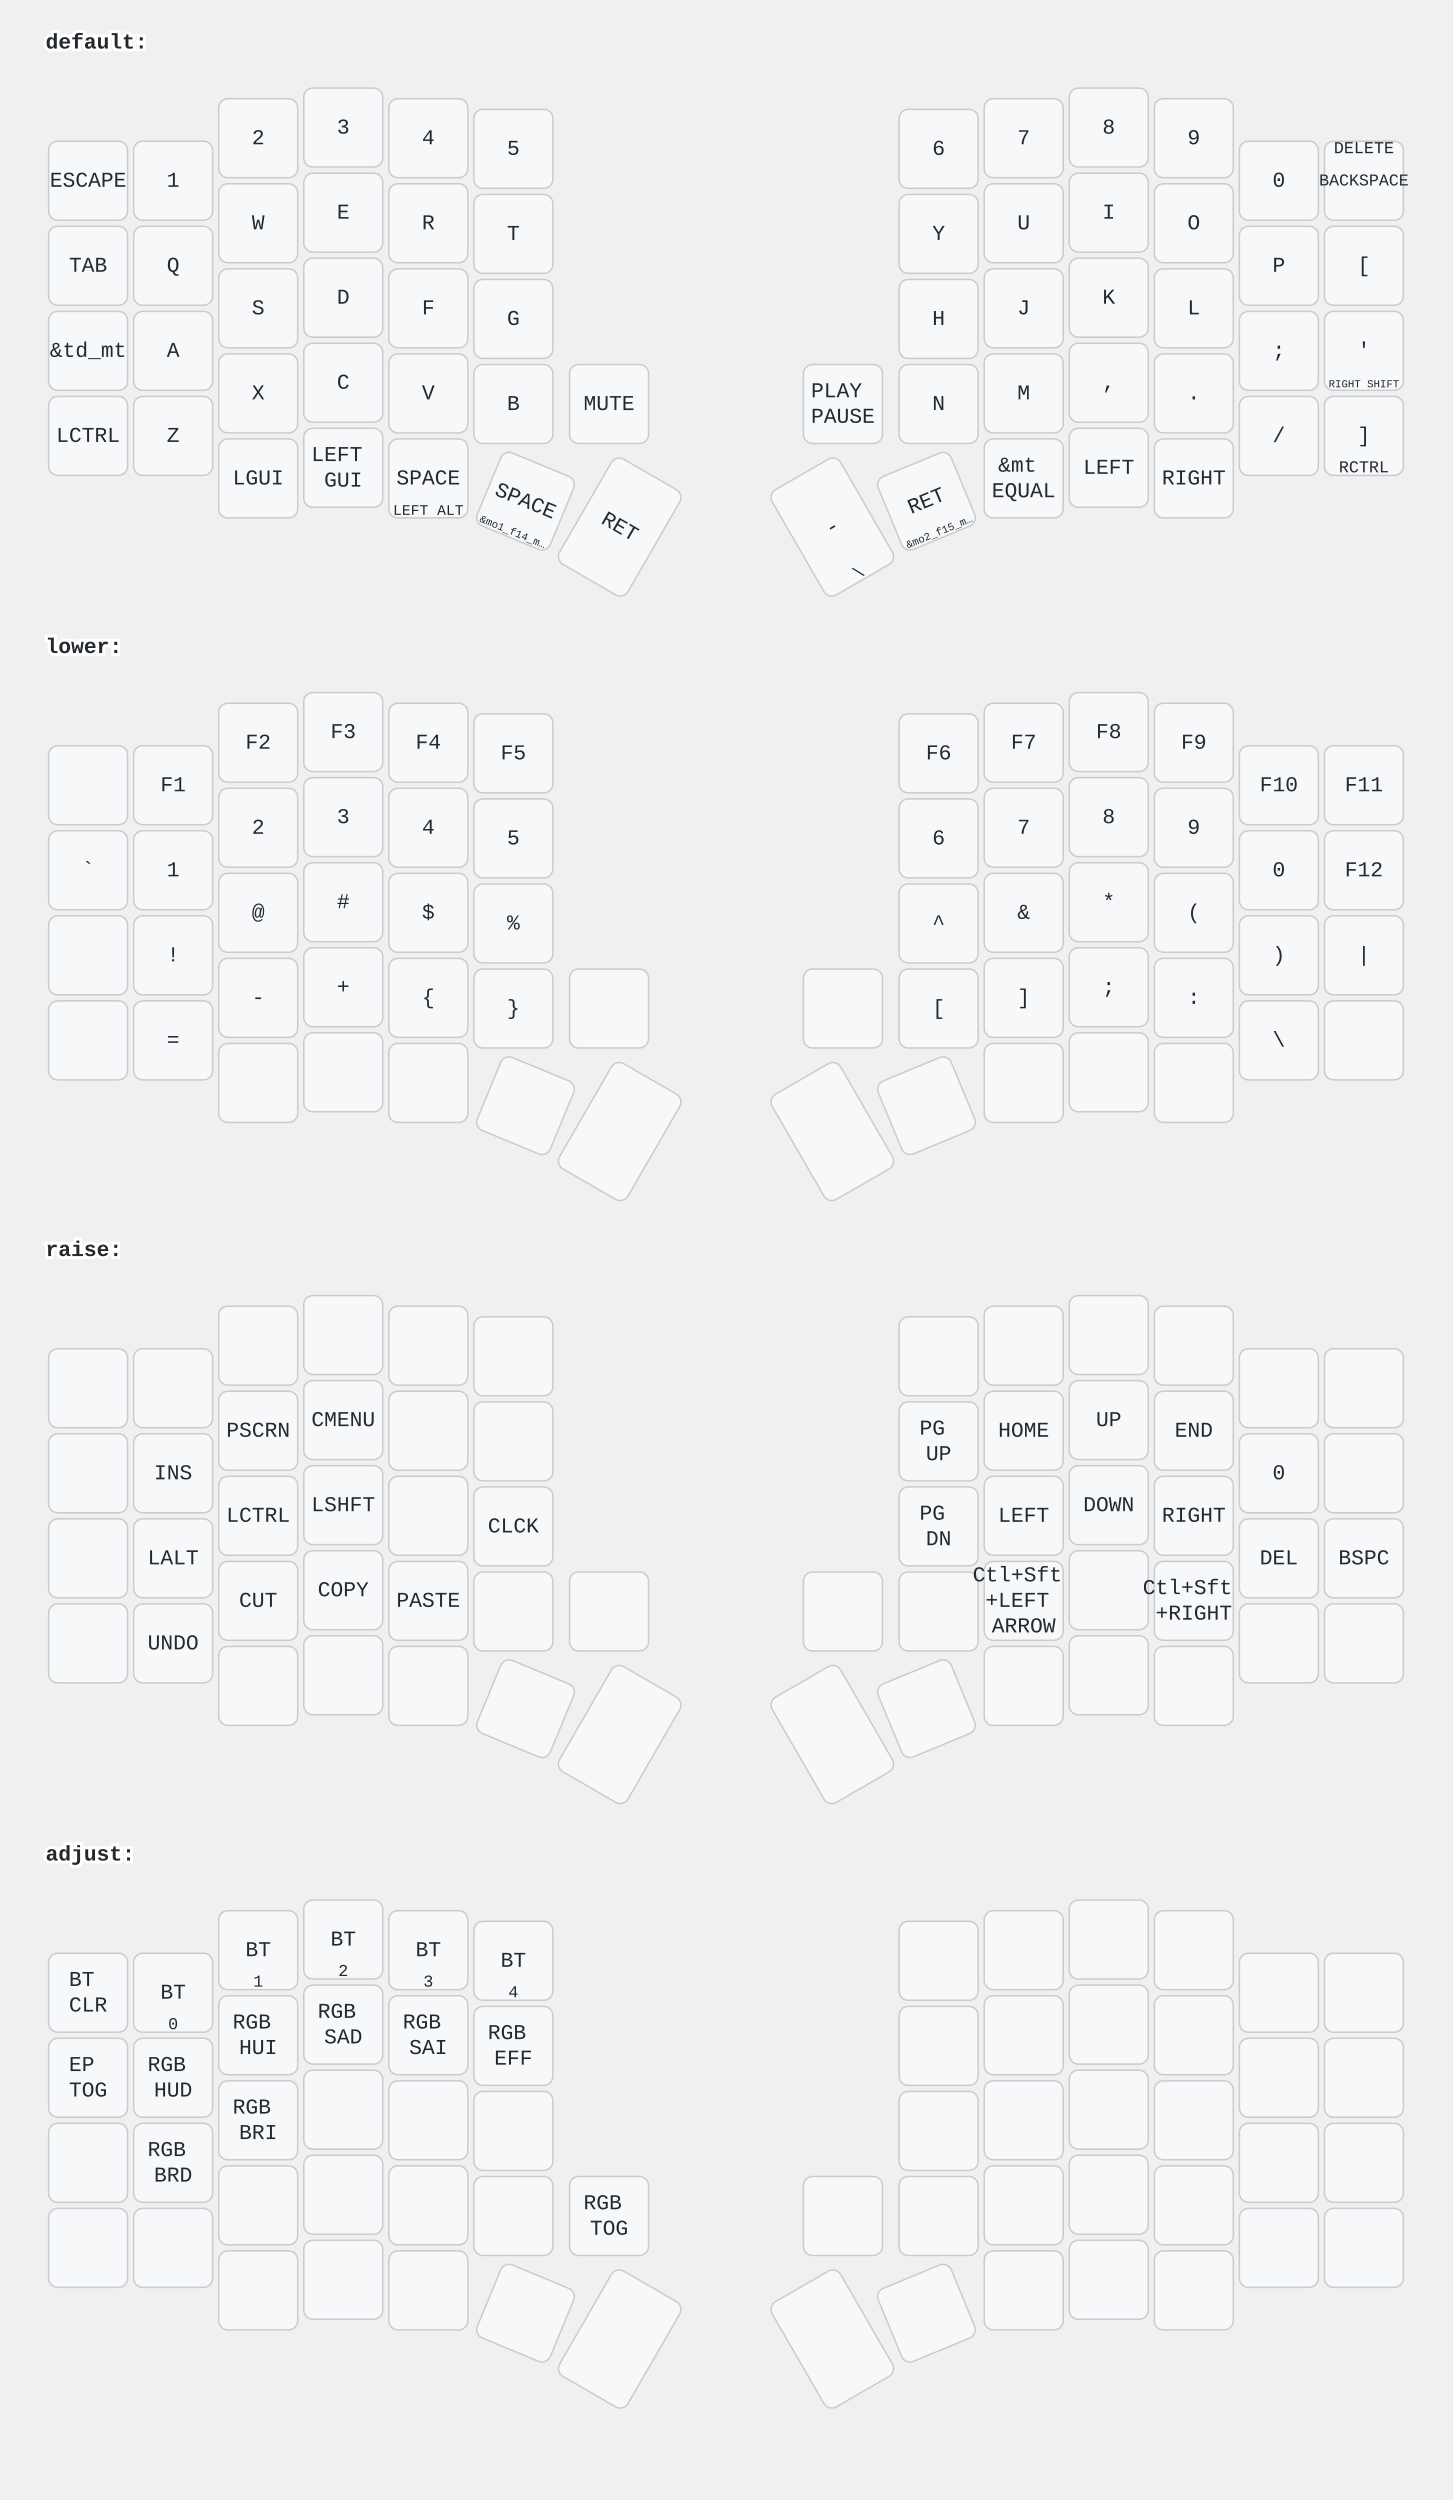
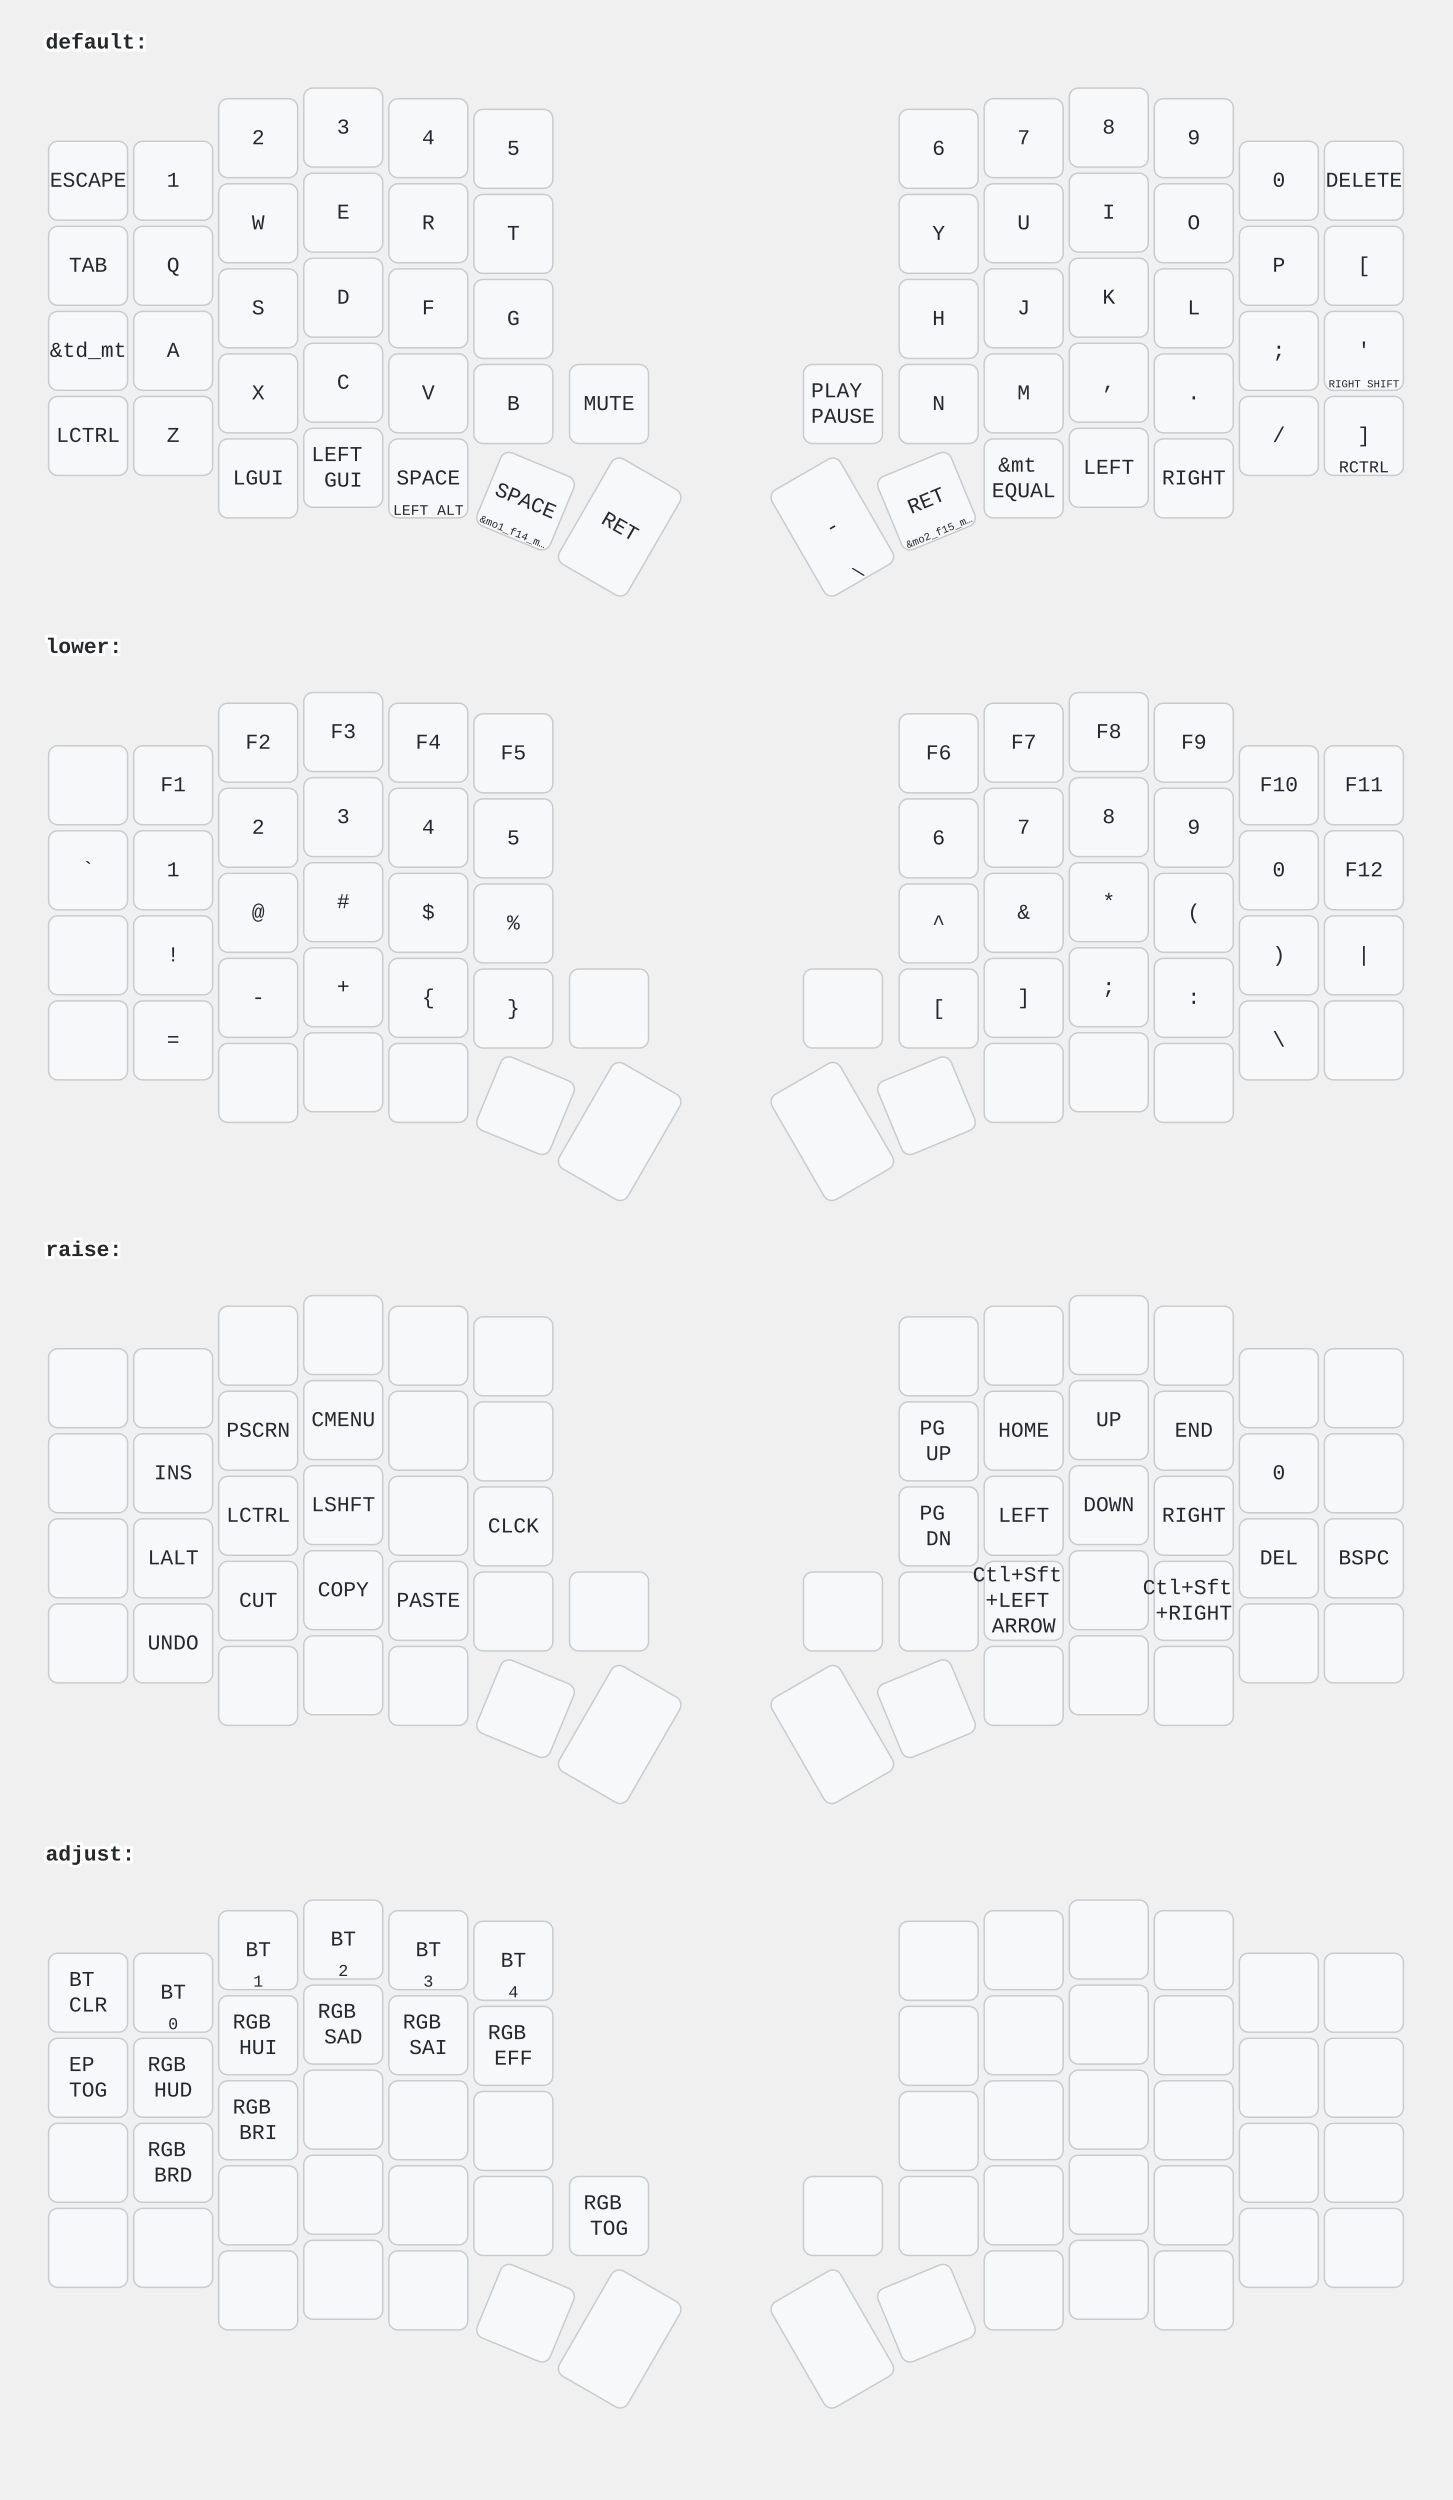
<svg xmlns="http://www.w3.org/2000/svg" width="956" height="1646" viewBox="0 0 956 1646" class="keymap">
  <style>/* inherit to force styles through use tags */
svg path {
    fill: inherit;
}

/* font and background color specifications */
svg.keymap {
    font-family: SFMono-Regular,Consolas,Liberation Mono,Menlo,monospace;
    font-size: 14px;
    font-kerning: normal;
    text-rendering: optimizeLegibility;
    fill: #24292e;
}

/* default key styling */
rect.key {
    fill: #f6f8fa;
}

rect.key, rect.combo {
    stroke: #c9cccf;
    stroke-width: 1;
}

/* default key side styling, only used is draw_key_sides is set */
rect.side {
    filter: brightness(90%);
}

/* color accent for combo boxes */
rect.combo, rect.combo-separate {
    fill: #cdf;
}

/* color accent for held keys */
rect.held, rect.combo.held {
    fill: #fdd;
}

/* color accent for ghost (optional) keys */
rect.ghost, rect.combo.ghost {
    stroke-dasharray: 4, 4;
    stroke-width: 2;
}

text {
    text-anchor: middle;
    dominant-baseline: middle;
}

/* styling for layer labels */
text.label {
    font-weight: bold;
    text-anchor: start;
    stroke: white;
    stroke-width: 4;
    paint-order: stroke;
}

/* styling for optional footer */
text.footer {
    text-anchor: end;
    dominant-baseline: auto;
    stroke: white;
    stroke-width: 4;
    paint-order: stroke;
}

/* styling for combo tap, and key non-tap label text */
text.combo, text.hold, text.shifted, text.left, text.right {
    font-size: 11px;
}

text.hold {
    text-anchor: middle;
    dominant-baseline: auto;
}

text.shifted {
    text-anchor: middle;
    dominant-baseline: hanging;
}

text.left {
    text-anchor: start;
}

text.right {
    text-anchor: end;
}

text.layer-activator {
    text-decoration: underline;
}

/* styling for hold/shifted label text in combo box */
text.combo.hold, text.combo.shifted, text.combo.left, text.combo.right {
    font-size: 8px;
}

/* lighter symbol for transparent keys */
text.trans {
    fill: #7b7e81;
}

/* styling for combo dendrons */
path.combo {
    stroke-width: 1;
    stroke: gray;
    fill: none;
}

/* Start Tabler Icons Cleanup */
/* cannot use height/width with glyphs */
.icon-tabler &gt; path {
    fill: inherit;
    stroke: inherit;
    stroke-width: 2;
}
/* hide tabler's default box */
.icon-tabler &gt; path[stroke="none"][fill="none"] {
    visibility: hidden;
}
/* End Tabler Icons Cleanup */
</style>
  <g transform="translate(30, 0)" class="layer-default">
    <text x="0" y="28" class="label" id="default">default:</text>
    <g transform="translate(0, 56)">
      <g transform="translate(28, 63)" class="key keypos-0">
        <rect rx="6" ry="6" x="-26" y="-26" width="52" height="52" class="key" />
        <text x="0" y="0" class="key tap">ESCAPE</text>
      </g>
      <g transform="translate(84, 63)" class="key keypos-1">
        <rect rx="6" ry="6" x="-26" y="-26" width="52" height="52" class="key" />
        <text x="0" y="0" class="key tap">1</text>
      </g>
      <g transform="translate(140, 35)" class="key keypos-2">
        <rect rx="6" ry="6" x="-26" y="-26" width="52" height="52" class="key" />
        <text x="0" y="0" class="key tap">2</text>
      </g>
      <g transform="translate(196, 28)" class="key keypos-3">
        <rect rx="6" ry="6" x="-26" y="-26" width="52" height="52" class="key" />
        <text x="0" y="0" class="key tap">3</text>
      </g>
      <g transform="translate(252, 35)" class="key keypos-4">
        <rect rx="6" ry="6" x="-26" y="-26" width="52" height="52" class="key" />
        <text x="0" y="0" class="key tap">4</text>
      </g>
      <g transform="translate(308, 42)" class="key keypos-5">
        <rect rx="6" ry="6" x="-26" y="-26" width="52" height="52" class="key" />
        <text x="0" y="0" class="key tap">5</text>
      </g>
      <g transform="translate(588, 42)" class="key keypos-6">
        <rect rx="6" ry="6" x="-26" y="-26" width="52" height="52" class="key" />
        <text x="0" y="0" class="key tap">6</text>
      </g>
      <g transform="translate(644, 35)" class="key keypos-7">
        <rect rx="6" ry="6" x="-26" y="-26" width="52" height="52" class="key" />
        <text x="0" y="0" class="key tap">7</text>
      </g>
      <g transform="translate(700, 28)" class="key keypos-8">
        <rect rx="6" ry="6" x="-26" y="-26" width="52" height="52" class="key" />
        <text x="0" y="0" class="key tap">8</text>
      </g>
      <g transform="translate(756, 35)" class="key keypos-9">
        <rect rx="6" ry="6" x="-26" y="-26" width="52" height="52" class="key" />
        <text x="0" y="0" class="key tap">9</text>
      </g>
      <g transform="translate(812, 63)" class="key keypos-10">
        <rect rx="6" ry="6" x="-26" y="-26" width="52" height="52" class="key" />
        <text x="0" y="0" class="key tap">0</text>
      </g>
      <g transform="translate(868, 63)" class="key keypos-11">
        <rect rx="6" ry="6" x="-26" y="-26" width="52" height="52" class="key" />
-         <text x="0" y="0" class="key tap">
-           <tspan style="font-size: 78%">BACKSPACE</tspan>
-         </text>
-         <text x="0" y="-24" class="key shifted">DELETE</text>
+         <text x="0" y="0" class="key tap">DELETE</text>
      </g>
      <g transform="translate(28, 119)" class="key keypos-12">
        <rect rx="6" ry="6" x="-26" y="-26" width="52" height="52" class="key" />
        <text x="0" y="0" class="key tap">TAB</text>
      </g>
      <g transform="translate(84, 119)" class="key keypos-13">
        <rect rx="6" ry="6" x="-26" y="-26" width="52" height="52" class="key" />
        <text x="0" y="0" class="key tap">Q</text>
      </g>
      <g transform="translate(140, 91)" class="key keypos-14">
        <rect rx="6" ry="6" x="-26" y="-26" width="52" height="52" class="key" />
        <text x="0" y="0" class="key tap">W</text>
      </g>
      <g transform="translate(196, 84)" class="key keypos-15">
        <rect rx="6" ry="6" x="-26" y="-26" width="52" height="52" class="key" />
        <text x="0" y="0" class="key tap">E</text>
      </g>
      <g transform="translate(252, 91)" class="key keypos-16">
        <rect rx="6" ry="6" x="-26" y="-26" width="52" height="52" class="key" />
        <text x="0" y="0" class="key tap">R</text>
      </g>
      <g transform="translate(308, 98)" class="key keypos-17">
        <rect rx="6" ry="6" x="-26" y="-26" width="52" height="52" class="key" />
        <text x="0" y="0" class="key tap">T</text>
      </g>
      <g transform="translate(588, 98)" class="key keypos-18">
        <rect rx="6" ry="6" x="-26" y="-26" width="52" height="52" class="key" />
        <text x="0" y="0" class="key tap">Y</text>
      </g>
      <g transform="translate(644, 91)" class="key keypos-19">
        <rect rx="6" ry="6" x="-26" y="-26" width="52" height="52" class="key" />
        <text x="0" y="0" class="key tap">U</text>
      </g>
      <g transform="translate(700, 84)" class="key keypos-20">
        <rect rx="6" ry="6" x="-26" y="-26" width="52" height="52" class="key" />
        <text x="0" y="0" class="key tap">I</text>
      </g>
      <g transform="translate(756, 91)" class="key keypos-21">
        <rect rx="6" ry="6" x="-26" y="-26" width="52" height="52" class="key" />
        <text x="0" y="0" class="key tap">O</text>
      </g>
      <g transform="translate(812, 119)" class="key keypos-22">
        <rect rx="6" ry="6" x="-26" y="-26" width="52" height="52" class="key" />
        <text x="0" y="0" class="key tap">P</text>
      </g>
      <g transform="translate(868, 119)" class="key keypos-23">
        <rect rx="6" ry="6" x="-26" y="-26" width="52" height="52" class="key" />
        <text x="0" y="0" class="key tap">[</text>
      </g>
      <g transform="translate(28, 175)" class="key keypos-24">
        <rect rx="6" ry="6" x="-26" y="-26" width="52" height="52" class="key" />
        <text x="0" y="0" class="key tap">&amp;td_mt</text>
      </g>
      <g transform="translate(84, 175)" class="key keypos-25">
        <rect rx="6" ry="6" x="-26" y="-26" width="52" height="52" class="key" />
        <text x="0" y="0" class="key tap">A</text>
      </g>
      <g transform="translate(140, 147)" class="key keypos-26">
        <rect rx="6" ry="6" x="-26" y="-26" width="52" height="52" class="key" />
        <text x="0" y="0" class="key tap">S</text>
      </g>
      <g transform="translate(196, 140)" class="key keypos-27">
        <rect rx="6" ry="6" x="-26" y="-26" width="52" height="52" class="key" />
        <text x="0" y="0" class="key tap">D</text>
      </g>
      <g transform="translate(252, 147)" class="key keypos-28">
        <rect rx="6" ry="6" x="-26" y="-26" width="52" height="52" class="key" />
        <text x="0" y="0" class="key tap">F</text>
      </g>
      <g transform="translate(308, 154)" class="key keypos-29">
        <rect rx="6" ry="6" x="-26" y="-26" width="52" height="52" class="key" />
        <text x="0" y="0" class="key tap">G</text>
      </g>
      <g transform="translate(588, 154)" class="key keypos-30">
        <rect rx="6" ry="6" x="-26" y="-26" width="52" height="52" class="key" />
        <text x="0" y="0" class="key tap">H</text>
      </g>
      <g transform="translate(644, 147)" class="key keypos-31">
        <rect rx="6" ry="6" x="-26" y="-26" width="52" height="52" class="key" />
        <text x="0" y="0" class="key tap">J</text>
      </g>
      <g transform="translate(700, 140)" class="key keypos-32">
        <rect rx="6" ry="6" x="-26" y="-26" width="52" height="52" class="key" />
        <text x="0" y="0" class="key tap">K</text>
      </g>
      <g transform="translate(756, 147)" class="key keypos-33">
        <rect rx="6" ry="6" x="-26" y="-26" width="52" height="52" class="key" />
        <text x="0" y="0" class="key tap">L</text>
      </g>
      <g transform="translate(812, 175)" class="key keypos-34">
        <rect rx="6" ry="6" x="-26" y="-26" width="52" height="52" class="key" />
        <text x="0" y="0" class="key tap">;</text>
      </g>
      <g transform="translate(868, 175)" class="key keypos-35">
        <rect rx="6" ry="6" x="-26" y="-26" width="52" height="52" class="key" />
        <text x="0" y="0" class="key tap">'</text>
        <text x="0" y="24" class="key hold">
          <tspan style="font-size: 64%">RIGHT SHIFT</tspan>
        </text>
      </g>
      <g transform="translate(28, 231)" class="key keypos-36">
        <rect rx="6" ry="6" x="-26" y="-26" width="52" height="52" class="key" />
        <text x="0" y="0" class="key tap">LCTRL</text>
      </g>
      <g transform="translate(84, 231)" class="key keypos-37">
        <rect rx="6" ry="6" x="-26" y="-26" width="52" height="52" class="key" />
        <text x="0" y="0" class="key tap">Z</text>
      </g>
      <g transform="translate(140, 203)" class="key keypos-38">
        <rect rx="6" ry="6" x="-26" y="-26" width="52" height="52" class="key" />
        <text x="0" y="0" class="key tap">X</text>
      </g>
      <g transform="translate(196, 196)" class="key keypos-39">
        <rect rx="6" ry="6" x="-26" y="-26" width="52" height="52" class="key" />
        <text x="0" y="0" class="key tap">C</text>
      </g>
      <g transform="translate(252, 203)" class="key keypos-40">
        <rect rx="6" ry="6" x="-26" y="-26" width="52" height="52" class="key" />
        <text x="0" y="0" class="key tap">V</text>
      </g>
      <g transform="translate(308, 210)" class="key keypos-41">
        <rect rx="6" ry="6" x="-26" y="-26" width="52" height="52" class="key" />
        <text x="0" y="0" class="key tap">B</text>
      </g>
      <g transform="translate(371, 210)" class="key keypos-42">
        <rect rx="6" ry="6" x="-26" y="-26" width="52" height="52" class="key" />
        <text x="0" y="0" class="key tap">MUTE</text>
      </g>
      <g transform="translate(525, 210)" class="key keypos-43">
        <rect rx="6" ry="6" x="-26" y="-26" width="52" height="52" class="key" />
        <text x="0" y="0" class="key tap">
          <tspan x="0" dy="-0.6em">PLAY</tspan>
          <tspan x="0" dy="1.2em">PAUSE</tspan>
        </text>
      </g>
      <g transform="translate(588, 210)" class="key keypos-44">
        <rect rx="6" ry="6" x="-26" y="-26" width="52" height="52" class="key" />
        <text x="0" y="0" class="key tap">N</text>
      </g>
      <g transform="translate(644, 203)" class="key keypos-45">
        <rect rx="6" ry="6" x="-26" y="-26" width="52" height="52" class="key" />
        <text x="0" y="0" class="key tap">M</text>
      </g>
      <g transform="translate(700, 196)" class="key keypos-46">
        <rect rx="6" ry="6" x="-26" y="-26" width="52" height="52" class="key" />
        <text x="0" y="0" class="key tap">,</text>
      </g>
      <g transform="translate(756, 203)" class="key keypos-47">
        <rect rx="6" ry="6" x="-26" y="-26" width="52" height="52" class="key" />
        <text x="0" y="0" class="key tap">.</text>
      </g>
      <g transform="translate(812, 231)" class="key keypos-48">
        <rect rx="6" ry="6" x="-26" y="-26" width="52" height="52" class="key" />
        <text x="0" y="0" class="key tap">/</text>
      </g>
      <g transform="translate(868, 231)" class="key keypos-49">
        <rect rx="6" ry="6" x="-26" y="-26" width="52" height="52" class="key" />
        <text x="0" y="0" class="key tap">]</text>
        <text x="0" y="24" class="key hold">RCTRL</text>
      </g>
      <g transform="translate(140, 259)" class="key keypos-50">
        <rect rx="6" ry="6" x="-26" y="-26" width="52" height="52" class="key" />
        <text x="0" y="0" class="key tap">LGUI</text>
      </g>
      <g transform="translate(196, 252)" class="key keypos-51">
        <rect rx="6" ry="6" x="-26" y="-26" width="52" height="52" class="key" />
        <text x="0" y="0" class="key tap">
          <tspan x="0" dy="-0.6em">LEFT</tspan>
          <tspan x="0" dy="1.2em">GUI</tspan>
        </text>
      </g>
      <g transform="translate(252, 259)" class="key keypos-52">
        <rect rx="6" ry="6" x="-26" y="-26" width="52" height="52" class="key" />
        <text x="0" y="0" class="key tap">SPACE</text>
        <text x="0" y="24" class="key hold">
          <tspan style="font-size: 88%">LEFT ALT</tspan>
        </text>
      </g>
      <g transform="translate(316, 274) rotate(22.5)" class="key keypos-53">
        <rect rx="6" ry="6" x="-26" y="-26" width="52" height="52" class="key" />
        <text x="0" y="0" class="key tap">SPACE</text>
        <text x="0" y="24" class="key hold">
          <tspan style="font-size: 64%">&amp;mo1_f14_m…</tspan>
        </text>
      </g>
      <g transform="translate(378, 291) rotate(30.0)" class="key keypos-54">
        <rect rx="6" ry="6" x="-26" y="-40" width="52" height="80" class="key" />
        <text x="0" y="0" class="key tap">RET</text>
      </g>
      <g transform="translate(518, 291) rotate(-30.0)" class="key keypos-55">
        <rect rx="6" ry="6" x="-26" y="-40" width="52" height="80" class="key" />
        <text x="0" y="0" class="key tap">-</text>
        <text x="0" y="38" class="key hold">\</text>
      </g>
      <g transform="translate(580, 274) rotate(-22.5)" class="key keypos-56">
        <rect rx="6" ry="6" x="-26" y="-26" width="52" height="52" class="key" />
        <text x="0" y="0" class="key tap">RET</text>
        <text x="0" y="24" class="key hold">
          <tspan style="font-size: 64%">&amp;mo2_f15_m…</tspan>
        </text>
      </g>
      <g transform="translate(644, 259)" class="key keypos-57">
        <rect rx="6" ry="6" x="-26" y="-26" width="52" height="52" class="key" />
        <text x="0" y="0" class="key tap">
          <tspan x="0" dy="-0.6em">&amp;mt</tspan>
          <tspan x="0" dy="1.2em">EQUAL</tspan>
        </text>
      </g>
      <g transform="translate(700, 252)" class="key keypos-58">
        <rect rx="6" ry="6" x="-26" y="-26" width="52" height="52" class="key" />
        <text x="0" y="0" class="key tap">LEFT</text>
      </g>
      <g transform="translate(756, 259)" class="key keypos-59">
        <rect rx="6" ry="6" x="-26" y="-26" width="52" height="52" class="key" />
        <text x="0" y="0" class="key tap">RIGHT</text>
      </g>
    </g>
  </g>
  <g transform="translate(30, 398)" class="layer-lower">
    <text x="0" y="28" class="label" id="lower">lower:</text>
    <g transform="translate(0, 56)">
      <g transform="translate(28, 63)" class="key keypos-0">
        <rect rx="6" ry="6" x="-26" y="-26" width="52" height="52" class="key" />
      </g>
      <g transform="translate(84, 63)" class="key keypos-1">
        <rect rx="6" ry="6" x="-26" y="-26" width="52" height="52" class="key" />
        <text x="0" y="0" class="key tap">F1</text>
      </g>
      <g transform="translate(140, 35)" class="key keypos-2">
        <rect rx="6" ry="6" x="-26" y="-26" width="52" height="52" class="key" />
        <text x="0" y="0" class="key tap">F2</text>
      </g>
      <g transform="translate(196, 28)" class="key keypos-3">
        <rect rx="6" ry="6" x="-26" y="-26" width="52" height="52" class="key" />
        <text x="0" y="0" class="key tap">F3</text>
      </g>
      <g transform="translate(252, 35)" class="key keypos-4">
        <rect rx="6" ry="6" x="-26" y="-26" width="52" height="52" class="key" />
        <text x="0" y="0" class="key tap">F4</text>
      </g>
      <g transform="translate(308, 42)" class="key keypos-5">
        <rect rx="6" ry="6" x="-26" y="-26" width="52" height="52" class="key" />
        <text x="0" y="0" class="key tap">F5</text>
      </g>
      <g transform="translate(588, 42)" class="key keypos-6">
        <rect rx="6" ry="6" x="-26" y="-26" width="52" height="52" class="key" />
        <text x="0" y="0" class="key tap">F6</text>
      </g>
      <g transform="translate(644, 35)" class="key keypos-7">
        <rect rx="6" ry="6" x="-26" y="-26" width="52" height="52" class="key" />
        <text x="0" y="0" class="key tap">F7</text>
      </g>
      <g transform="translate(700, 28)" class="key keypos-8">
        <rect rx="6" ry="6" x="-26" y="-26" width="52" height="52" class="key" />
        <text x="0" y="0" class="key tap">F8</text>
      </g>
      <g transform="translate(756, 35)" class="key keypos-9">
        <rect rx="6" ry="6" x="-26" y="-26" width="52" height="52" class="key" />
        <text x="0" y="0" class="key tap">F9</text>
      </g>
      <g transform="translate(812, 63)" class="key keypos-10">
        <rect rx="6" ry="6" x="-26" y="-26" width="52" height="52" class="key" />
        <text x="0" y="0" class="key tap">F10</text>
      </g>
      <g transform="translate(868, 63)" class="key keypos-11">
        <rect rx="6" ry="6" x="-26" y="-26" width="52" height="52" class="key" />
        <text x="0" y="0" class="key tap">F11</text>
      </g>
      <g transform="translate(28, 119)" class="key keypos-12">
        <rect rx="6" ry="6" x="-26" y="-26" width="52" height="52" class="key" />
        <text x="0" y="0" class="key tap">`</text>
      </g>
      <g transform="translate(84, 119)" class="key keypos-13">
        <rect rx="6" ry="6" x="-26" y="-26" width="52" height="52" class="key" />
        <text x="0" y="0" class="key tap">1</text>
      </g>
      <g transform="translate(140, 91)" class="key keypos-14">
        <rect rx="6" ry="6" x="-26" y="-26" width="52" height="52" class="key" />
        <text x="0" y="0" class="key tap">2</text>
      </g>
      <g transform="translate(196, 84)" class="key keypos-15">
        <rect rx="6" ry="6" x="-26" y="-26" width="52" height="52" class="key" />
        <text x="0" y="0" class="key tap">3</text>
      </g>
      <g transform="translate(252, 91)" class="key keypos-16">
        <rect rx="6" ry="6" x="-26" y="-26" width="52" height="52" class="key" />
        <text x="0" y="0" class="key tap">4</text>
      </g>
      <g transform="translate(308, 98)" class="key keypos-17">
        <rect rx="6" ry="6" x="-26" y="-26" width="52" height="52" class="key" />
        <text x="0" y="0" class="key tap">5</text>
      </g>
      <g transform="translate(588, 98)" class="key keypos-18">
        <rect rx="6" ry="6" x="-26" y="-26" width="52" height="52" class="key" />
        <text x="0" y="0" class="key tap">6</text>
      </g>
      <g transform="translate(644, 91)" class="key keypos-19">
        <rect rx="6" ry="6" x="-26" y="-26" width="52" height="52" class="key" />
        <text x="0" y="0" class="key tap">7</text>
      </g>
      <g transform="translate(700, 84)" class="key keypos-20">
        <rect rx="6" ry="6" x="-26" y="-26" width="52" height="52" class="key" />
        <text x="0" y="0" class="key tap">8</text>
      </g>
      <g transform="translate(756, 91)" class="key keypos-21">
        <rect rx="6" ry="6" x="-26" y="-26" width="52" height="52" class="key" />
        <text x="0" y="0" class="key tap">9</text>
      </g>
      <g transform="translate(812, 119)" class="key keypos-22">
        <rect rx="6" ry="6" x="-26" y="-26" width="52" height="52" class="key" />
        <text x="0" y="0" class="key tap">0</text>
      </g>
      <g transform="translate(868, 119)" class="key keypos-23">
        <rect rx="6" ry="6" x="-26" y="-26" width="52" height="52" class="key" />
        <text x="0" y="0" class="key tap">F12</text>
      </g>
      <g transform="translate(28, 175)" class="key keypos-24">
        <rect rx="6" ry="6" x="-26" y="-26" width="52" height="52" class="key" />
      </g>
      <g transform="translate(84, 175)" class="key keypos-25">
        <rect rx="6" ry="6" x="-26" y="-26" width="52" height="52" class="key" />
        <text x="0" y="0" class="key tap">!</text>
      </g>
      <g transform="translate(140, 147)" class="key keypos-26">
        <rect rx="6" ry="6" x="-26" y="-26" width="52" height="52" class="key" />
        <text x="0" y="0" class="key tap">@</text>
      </g>
      <g transform="translate(196, 140)" class="key keypos-27">
        <rect rx="6" ry="6" x="-26" y="-26" width="52" height="52" class="key" />
        <text x="0" y="0" class="key tap">#</text>
      </g>
      <g transform="translate(252, 147)" class="key keypos-28">
        <rect rx="6" ry="6" x="-26" y="-26" width="52" height="52" class="key" />
        <text x="0" y="0" class="key tap">$</text>
      </g>
      <g transform="translate(308, 154)" class="key keypos-29">
        <rect rx="6" ry="6" x="-26" y="-26" width="52" height="52" class="key" />
        <text x="0" y="0" class="key tap">%</text>
      </g>
      <g transform="translate(588, 154)" class="key keypos-30">
        <rect rx="6" ry="6" x="-26" y="-26" width="52" height="52" class="key" />
        <text x="0" y="0" class="key tap">^</text>
      </g>
      <g transform="translate(644, 147)" class="key keypos-31">
        <rect rx="6" ry="6" x="-26" y="-26" width="52" height="52" class="key" />
        <text x="0" y="0" class="key tap">&amp;</text>
      </g>
      <g transform="translate(700, 140)" class="key keypos-32">
        <rect rx="6" ry="6" x="-26" y="-26" width="52" height="52" class="key" />
        <text x="0" y="0" class="key tap">*</text>
      </g>
      <g transform="translate(756, 147)" class="key keypos-33">
        <rect rx="6" ry="6" x="-26" y="-26" width="52" height="52" class="key" />
        <text x="0" y="0" class="key tap">(</text>
      </g>
      <g transform="translate(812, 175)" class="key keypos-34">
        <rect rx="6" ry="6" x="-26" y="-26" width="52" height="52" class="key" />
        <text x="0" y="0" class="key tap">)</text>
      </g>
      <g transform="translate(868, 175)" class="key keypos-35">
        <rect rx="6" ry="6" x="-26" y="-26" width="52" height="52" class="key" />
        <text x="0" y="0" class="key tap">|</text>
      </g>
      <g transform="translate(28, 231)" class="key keypos-36">
        <rect rx="6" ry="6" x="-26" y="-26" width="52" height="52" class="key" />
      </g>
      <g transform="translate(84, 231)" class="key keypos-37">
        <rect rx="6" ry="6" x="-26" y="-26" width="52" height="52" class="key" />
        <text x="0" y="0" class="key tap">=</text>
      </g>
      <g transform="translate(140, 203)" class="key keypos-38">
        <rect rx="6" ry="6" x="-26" y="-26" width="52" height="52" class="key" />
        <text x="0" y="0" class="key tap">-</text>
      </g>
      <g transform="translate(196, 196)" class="key keypos-39">
        <rect rx="6" ry="6" x="-26" y="-26" width="52" height="52" class="key" />
        <text x="0" y="0" class="key tap">+</text>
      </g>
      <g transform="translate(252, 203)" class="key keypos-40">
        <rect rx="6" ry="6" x="-26" y="-26" width="52" height="52" class="key" />
        <text x="0" y="0" class="key tap">{</text>
      </g>
      <g transform="translate(308, 210)" class="key keypos-41">
        <rect rx="6" ry="6" x="-26" y="-26" width="52" height="52" class="key" />
        <text x="0" y="0" class="key tap">}</text>
      </g>
      <g transform="translate(371, 210)" class="key keypos-42">
        <rect rx="6" ry="6" x="-26" y="-26" width="52" height="52" class="key" />
      </g>
      <g transform="translate(525, 210)" class="key keypos-43">
        <rect rx="6" ry="6" x="-26" y="-26" width="52" height="52" class="key" />
      </g>
      <g transform="translate(588, 210)" class="key keypos-44">
        <rect rx="6" ry="6" x="-26" y="-26" width="52" height="52" class="key" />
        <text x="0" y="0" class="key tap">[</text>
      </g>
      <g transform="translate(644, 203)" class="key keypos-45">
        <rect rx="6" ry="6" x="-26" y="-26" width="52" height="52" class="key" />
        <text x="0" y="0" class="key tap">]</text>
      </g>
      <g transform="translate(700, 196)" class="key keypos-46">
        <rect rx="6" ry="6" x="-26" y="-26" width="52" height="52" class="key" />
        <text x="0" y="0" class="key tap">;</text>
      </g>
      <g transform="translate(756, 203)" class="key keypos-47">
        <rect rx="6" ry="6" x="-26" y="-26" width="52" height="52" class="key" />
        <text x="0" y="0" class="key tap">:</text>
      </g>
      <g transform="translate(812, 231)" class="key keypos-48">
        <rect rx="6" ry="6" x="-26" y="-26" width="52" height="52" class="key" />
        <text x="0" y="0" class="key tap">\</text>
      </g>
      <g transform="translate(868, 231)" class="key keypos-49">
        <rect rx="6" ry="6" x="-26" y="-26" width="52" height="52" class="key" />
      </g>
      <g transform="translate(140, 259)" class="key keypos-50">
        <rect rx="6" ry="6" x="-26" y="-26" width="52" height="52" class="key" />
      </g>
      <g transform="translate(196, 252)" class="key keypos-51">
        <rect rx="6" ry="6" x="-26" y="-26" width="52" height="52" class="key" />
      </g>
      <g transform="translate(252, 259)" class="key keypos-52">
        <rect rx="6" ry="6" x="-26" y="-26" width="52" height="52" class="key" />
      </g>
      <g transform="translate(316, 274) rotate(22.5)" class="key keypos-53">
        <rect rx="6" ry="6" x="-26" y="-26" width="52" height="52" class="key" />
      </g>
      <g transform="translate(378, 291) rotate(30.0)" class="key keypos-54">
        <rect rx="6" ry="6" x="-26" y="-40" width="52" height="80" class="key" />
      </g>
      <g transform="translate(518, 291) rotate(-30.0)" class="key keypos-55">
        <rect rx="6" ry="6" x="-26" y="-40" width="52" height="80" class="key" />
      </g>
      <g transform="translate(580, 274) rotate(-22.5)" class="key keypos-56">
        <rect rx="6" ry="6" x="-26" y="-26" width="52" height="52" class="key" />
      </g>
      <g transform="translate(644, 259)" class="key keypos-57">
        <rect rx="6" ry="6" x="-26" y="-26" width="52" height="52" class="key" />
      </g>
      <g transform="translate(700, 252)" class="key keypos-58">
        <rect rx="6" ry="6" x="-26" y="-26" width="52" height="52" class="key" />
      </g>
      <g transform="translate(756, 259)" class="key keypos-59">
        <rect rx="6" ry="6" x="-26" y="-26" width="52" height="52" class="key" />
      </g>
    </g>
  </g>
  <g transform="translate(30, 795)" class="layer-raise">
    <text x="0" y="28" class="label" id="raise">raise:</text>
    <g transform="translate(0, 56)">
      <g transform="translate(28, 63)" class="key keypos-0">
        <rect rx="6" ry="6" x="-26" y="-26" width="52" height="52" class="key" />
      </g>
      <g transform="translate(84, 63)" class="key keypos-1">
        <rect rx="6" ry="6" x="-26" y="-26" width="52" height="52" class="key" />
      </g>
      <g transform="translate(140, 35)" class="key keypos-2">
        <rect rx="6" ry="6" x="-26" y="-26" width="52" height="52" class="key" />
      </g>
      <g transform="translate(196, 28)" class="key keypos-3">
        <rect rx="6" ry="6" x="-26" y="-26" width="52" height="52" class="key" />
      </g>
      <g transform="translate(252, 35)" class="key keypos-4">
        <rect rx="6" ry="6" x="-26" y="-26" width="52" height="52" class="key" />
      </g>
      <g transform="translate(308, 42)" class="key keypos-5">
        <rect rx="6" ry="6" x="-26" y="-26" width="52" height="52" class="key" />
      </g>
      <g transform="translate(588, 42)" class="key keypos-6">
        <rect rx="6" ry="6" x="-26" y="-26" width="52" height="52" class="key" />
      </g>
      <g transform="translate(644, 35)" class="key keypos-7">
        <rect rx="6" ry="6" x="-26" y="-26" width="52" height="52" class="key" />
      </g>
      <g transform="translate(700, 28)" class="key keypos-8">
        <rect rx="6" ry="6" x="-26" y="-26" width="52" height="52" class="key" />
      </g>
      <g transform="translate(756, 35)" class="key keypos-9">
        <rect rx="6" ry="6" x="-26" y="-26" width="52" height="52" class="key" />
      </g>
      <g transform="translate(812, 63)" class="key keypos-10">
        <rect rx="6" ry="6" x="-26" y="-26" width="52" height="52" class="key" />
      </g>
      <g transform="translate(868, 63)" class="key keypos-11">
        <rect rx="6" ry="6" x="-26" y="-26" width="52" height="52" class="key" />
      </g>
      <g transform="translate(28, 119)" class="key keypos-12">
        <rect rx="6" ry="6" x="-26" y="-26" width="52" height="52" class="key" />
      </g>
      <g transform="translate(84, 119)" class="key keypos-13">
        <rect rx="6" ry="6" x="-26" y="-26" width="52" height="52" class="key" />
        <text x="0" y="0" class="key tap">INS</text>
      </g>
      <g transform="translate(140, 91)" class="key keypos-14">
        <rect rx="6" ry="6" x="-26" y="-26" width="52" height="52" class="key" />
        <text x="0" y="0" class="key tap">PSCRN</text>
      </g>
      <g transform="translate(196, 84)" class="key keypos-15">
        <rect rx="6" ry="6" x="-26" y="-26" width="52" height="52" class="key" />
        <text x="0" y="0" class="key tap">CMENU</text>
      </g>
      <g transform="translate(252, 91)" class="key keypos-16">
        <rect rx="6" ry="6" x="-26" y="-26" width="52" height="52" class="key" />
      </g>
      <g transform="translate(308, 98)" class="key keypos-17">
        <rect rx="6" ry="6" x="-26" y="-26" width="52" height="52" class="key" />
      </g>
      <g transform="translate(588, 98)" class="key keypos-18">
        <rect rx="6" ry="6" x="-26" y="-26" width="52" height="52" class="key" />
        <text x="0" y="0" class="key tap">
          <tspan x="0" dy="-0.6em">PG</tspan>
          <tspan x="0" dy="1.2em">UP</tspan>
        </text>
      </g>
      <g transform="translate(644, 91)" class="key keypos-19">
        <rect rx="6" ry="6" x="-26" y="-26" width="52" height="52" class="key" />
        <text x="0" y="0" class="key tap">HOME</text>
      </g>
      <g transform="translate(700, 84)" class="key keypos-20">
        <rect rx="6" ry="6" x="-26" y="-26" width="52" height="52" class="key" />
        <text x="0" y="0" class="key tap">UP</text>
      </g>
      <g transform="translate(756, 91)" class="key keypos-21">
        <rect rx="6" ry="6" x="-26" y="-26" width="52" height="52" class="key" />
        <text x="0" y="0" class="key tap">END</text>
      </g>
      <g transform="translate(812, 119)" class="key keypos-22">
        <rect rx="6" ry="6" x="-26" y="-26" width="52" height="52" class="key" />
        <text x="0" y="0" class="key tap">0</text>
      </g>
      <g transform="translate(868, 119)" class="key keypos-23">
        <rect rx="6" ry="6" x="-26" y="-26" width="52" height="52" class="key" />
      </g>
      <g transform="translate(28, 175)" class="key keypos-24">
        <rect rx="6" ry="6" x="-26" y="-26" width="52" height="52" class="key" />
      </g>
      <g transform="translate(84, 175)" class="key keypos-25">
        <rect rx="6" ry="6" x="-26" y="-26" width="52" height="52" class="key" />
        <text x="0" y="0" class="key tap">LALT</text>
      </g>
      <g transform="translate(140, 147)" class="key keypos-26">
        <rect rx="6" ry="6" x="-26" y="-26" width="52" height="52" class="key" />
        <text x="0" y="0" class="key tap">LCTRL</text>
      </g>
      <g transform="translate(196, 140)" class="key keypos-27">
        <rect rx="6" ry="6" x="-26" y="-26" width="52" height="52" class="key" />
        <text x="0" y="0" class="key tap">LSHFT</text>
      </g>
      <g transform="translate(252, 147)" class="key keypos-28">
        <rect rx="6" ry="6" x="-26" y="-26" width="52" height="52" class="key" />
      </g>
      <g transform="translate(308, 154)" class="key keypos-29">
        <rect rx="6" ry="6" x="-26" y="-26" width="52" height="52" class="key" />
        <text x="0" y="0" class="key tap">CLCK</text>
      </g>
      <g transform="translate(588, 154)" class="key keypos-30">
        <rect rx="6" ry="6" x="-26" y="-26" width="52" height="52" class="key" />
        <text x="0" y="0" class="key tap">
          <tspan x="0" dy="-0.6em">PG</tspan>
          <tspan x="0" dy="1.2em">DN</tspan>
        </text>
      </g>
      <g transform="translate(644, 147)" class="key keypos-31">
        <rect rx="6" ry="6" x="-26" y="-26" width="52" height="52" class="key" />
        <text x="0" y="0" class="key tap">LEFT</text>
      </g>
      <g transform="translate(700, 140)" class="key keypos-32">
        <rect rx="6" ry="6" x="-26" y="-26" width="52" height="52" class="key" />
        <text x="0" y="0" class="key tap">DOWN</text>
      </g>
      <g transform="translate(756, 147)" class="key keypos-33">
        <rect rx="6" ry="6" x="-26" y="-26" width="52" height="52" class="key" />
        <text x="0" y="0" class="key tap">RIGHT</text>
      </g>
      <g transform="translate(812, 175)" class="key keypos-34">
        <rect rx="6" ry="6" x="-26" y="-26" width="52" height="52" class="key" />
        <text x="0" y="0" class="key tap">DEL</text>
      </g>
      <g transform="translate(868, 175)" class="key keypos-35">
        <rect rx="6" ry="6" x="-26" y="-26" width="52" height="52" class="key" />
        <text x="0" y="0" class="key tap">BSPC</text>
      </g>
      <g transform="translate(28, 231)" class="key keypos-36">
        <rect rx="6" ry="6" x="-26" y="-26" width="52" height="52" class="key" />
      </g>
      <g transform="translate(84, 231)" class="key keypos-37">
        <rect rx="6" ry="6" x="-26" y="-26" width="52" height="52" class="key" />
        <text x="0" y="0" class="key tap">UNDO</text>
      </g>
      <g transform="translate(140, 203)" class="key keypos-38">
        <rect rx="6" ry="6" x="-26" y="-26" width="52" height="52" class="key" />
        <text x="0" y="0" class="key tap">CUT</text>
      </g>
      <g transform="translate(196, 196)" class="key keypos-39">
        <rect rx="6" ry="6" x="-26" y="-26" width="52" height="52" class="key" />
        <text x="0" y="0" class="key tap">COPY</text>
      </g>
      <g transform="translate(252, 203)" class="key keypos-40">
        <rect rx="6" ry="6" x="-26" y="-26" width="52" height="52" class="key" />
        <text x="0" y="0" class="key tap">PASTE</text>
      </g>
      <g transform="translate(308, 210)" class="key keypos-41">
        <rect rx="6" ry="6" x="-26" y="-26" width="52" height="52" class="key" />
      </g>
      <g transform="translate(371, 210)" class="key keypos-42">
        <rect rx="6" ry="6" x="-26" y="-26" width="52" height="52" class="key" />
      </g>
      <g transform="translate(525, 210)" class="key keypos-43">
        <rect rx="6" ry="6" x="-26" y="-26" width="52" height="52" class="key" />
      </g>
      <g transform="translate(588, 210)" class="key keypos-44">
        <rect rx="6" ry="6" x="-26" y="-26" width="52" height="52" class="key" />
      </g>
      <g transform="translate(644, 203)" class="key keypos-45">
        <rect rx="6" ry="6" x="-26" y="-26" width="52" height="52" class="key" />
        <text x="0" y="0" class="key tap">
          <tspan x="0" dy="-1.2em">Ctl+Sft</tspan>
          <tspan x="0" dy="1.2em">+LEFT</tspan>
          <tspan x="0" dy="1.2em">ARROW</tspan>
        </text>
      </g>
      <g transform="translate(700, 196)" class="key keypos-46">
        <rect rx="6" ry="6" x="-26" y="-26" width="52" height="52" class="key" />
      </g>
      <g transform="translate(756, 203)" class="key keypos-47">
        <rect rx="6" ry="6" x="-26" y="-26" width="52" height="52" class="key" />
        <text x="0" y="0" class="key tap">
          <tspan x="0" dy="-0.6em">Ctl+Sft</tspan>
          <tspan x="0" dy="1.2em">+RIGHT</tspan>
        </text>
      </g>
      <g transform="translate(812, 231)" class="key keypos-48">
        <rect rx="6" ry="6" x="-26" y="-26" width="52" height="52" class="key" />
      </g>
      <g transform="translate(868, 231)" class="key keypos-49">
        <rect rx="6" ry="6" x="-26" y="-26" width="52" height="52" class="key" />
      </g>
      <g transform="translate(140, 259)" class="key keypos-50">
        <rect rx="6" ry="6" x="-26" y="-26" width="52" height="52" class="key" />
      </g>
      <g transform="translate(196, 252)" class="key keypos-51">
        <rect rx="6" ry="6" x="-26" y="-26" width="52" height="52" class="key" />
      </g>
      <g transform="translate(252, 259)" class="key keypos-52">
        <rect rx="6" ry="6" x="-26" y="-26" width="52" height="52" class="key" />
      </g>
      <g transform="translate(316, 274) rotate(22.5)" class="key keypos-53">
        <rect rx="6" ry="6" x="-26" y="-26" width="52" height="52" class="key" />
      </g>
      <g transform="translate(378, 291) rotate(30.0)" class="key keypos-54">
        <rect rx="6" ry="6" x="-26" y="-40" width="52" height="80" class="key" />
      </g>
      <g transform="translate(518, 291) rotate(-30.0)" class="key keypos-55">
        <rect rx="6" ry="6" x="-26" y="-40" width="52" height="80" class="key" />
      </g>
      <g transform="translate(580, 274) rotate(-22.5)" class="key keypos-56">
        <rect rx="6" ry="6" x="-26" y="-26" width="52" height="52" class="key" />
      </g>
      <g transform="translate(644, 259)" class="key keypos-57">
        <rect rx="6" ry="6" x="-26" y="-26" width="52" height="52" class="key" />
      </g>
      <g transform="translate(700, 252)" class="key keypos-58">
        <rect rx="6" ry="6" x="-26" y="-26" width="52" height="52" class="key" />
      </g>
      <g transform="translate(756, 259)" class="key keypos-59">
        <rect rx="6" ry="6" x="-26" y="-26" width="52" height="52" class="key" />
      </g>
    </g>
  </g>
  <g transform="translate(30, 1193)" class="layer-adjust">
    <text x="0" y="28" class="label" id="adjust">adjust:</text>
    <g transform="translate(0, 56)">
      <g transform="translate(28, 63)" class="key keypos-0">
        <rect rx="6" ry="6" x="-26" y="-26" width="52" height="52" class="key" />
        <text x="0" y="0" class="key tap">
          <tspan x="0" dy="-0.6em">BT</tspan>
          <tspan x="0" dy="1.2em">CLR</tspan>
        </text>
      </g>
      <g transform="translate(84, 63)" class="key keypos-1">
        <rect rx="6" ry="6" x="-26" y="-26" width="52" height="52" class="key" />
        <text x="0" y="0" class="key tap">BT</text>
        <text x="0" y="24" class="key hold">0</text>
      </g>
      <g transform="translate(140, 35)" class="key keypos-2">
        <rect rx="6" ry="6" x="-26" y="-26" width="52" height="52" class="key" />
        <text x="0" y="0" class="key tap">BT</text>
        <text x="0" y="24" class="key hold">1</text>
      </g>
      <g transform="translate(196, 28)" class="key keypos-3">
        <rect rx="6" ry="6" x="-26" y="-26" width="52" height="52" class="key" />
        <text x="0" y="0" class="key tap">BT</text>
        <text x="0" y="24" class="key hold">2</text>
      </g>
      <g transform="translate(252, 35)" class="key keypos-4">
        <rect rx="6" ry="6" x="-26" y="-26" width="52" height="52" class="key" />
        <text x="0" y="0" class="key tap">BT</text>
        <text x="0" y="24" class="key hold">3</text>
      </g>
      <g transform="translate(308, 42)" class="key keypos-5">
        <rect rx="6" ry="6" x="-26" y="-26" width="52" height="52" class="key" />
        <text x="0" y="0" class="key tap">BT</text>
        <text x="0" y="24" class="key hold">4</text>
      </g>
      <g transform="translate(588, 42)" class="key keypos-6">
        <rect rx="6" ry="6" x="-26" y="-26" width="52" height="52" class="key" />
      </g>
      <g transform="translate(644, 35)" class="key keypos-7">
        <rect rx="6" ry="6" x="-26" y="-26" width="52" height="52" class="key" />
      </g>
      <g transform="translate(700, 28)" class="key keypos-8">
        <rect rx="6" ry="6" x="-26" y="-26" width="52" height="52" class="key" />
      </g>
      <g transform="translate(756, 35)" class="key keypos-9">
        <rect rx="6" ry="6" x="-26" y="-26" width="52" height="52" class="key" />
      </g>
      <g transform="translate(812, 63)" class="key keypos-10">
        <rect rx="6" ry="6" x="-26" y="-26" width="52" height="52" class="key" />
      </g>
      <g transform="translate(868, 63)" class="key keypos-11">
        <rect rx="6" ry="6" x="-26" y="-26" width="52" height="52" class="key" />
      </g>
      <g transform="translate(28, 119)" class="key keypos-12">
        <rect rx="6" ry="6" x="-26" y="-26" width="52" height="52" class="key" />
        <text x="0" y="0" class="key tap">
          <tspan x="0" dy="-0.6em">EP</tspan>
          <tspan x="0" dy="1.2em">TOG</tspan>
        </text>
      </g>
      <g transform="translate(84, 119)" class="key keypos-13">
        <rect rx="6" ry="6" x="-26" y="-26" width="52" height="52" class="key" />
        <text x="0" y="0" class="key tap">
          <tspan x="0" dy="-0.6em">RGB</tspan>
          <tspan x="0" dy="1.2em">HUD</tspan>
        </text>
      </g>
      <g transform="translate(140, 91)" class="key keypos-14">
        <rect rx="6" ry="6" x="-26" y="-26" width="52" height="52" class="key" />
        <text x="0" y="0" class="key tap">
          <tspan x="0" dy="-0.6em">RGB</tspan>
          <tspan x="0" dy="1.2em">HUI</tspan>
        </text>
      </g>
      <g transform="translate(196, 84)" class="key keypos-15">
        <rect rx="6" ry="6" x="-26" y="-26" width="52" height="52" class="key" />
        <text x="0" y="0" class="key tap">
          <tspan x="0" dy="-0.6em">RGB</tspan>
          <tspan x="0" dy="1.2em">SAD</tspan>
        </text>
      </g>
      <g transform="translate(252, 91)" class="key keypos-16">
        <rect rx="6" ry="6" x="-26" y="-26" width="52" height="52" class="key" />
        <text x="0" y="0" class="key tap">
          <tspan x="0" dy="-0.6em">RGB</tspan>
          <tspan x="0" dy="1.2em">SAI</tspan>
        </text>
      </g>
      <g transform="translate(308, 98)" class="key keypos-17">
        <rect rx="6" ry="6" x="-26" y="-26" width="52" height="52" class="key" />
        <text x="0" y="0" class="key tap">
          <tspan x="0" dy="-0.6em">RGB</tspan>
          <tspan x="0" dy="1.2em">EFF</tspan>
        </text>
      </g>
      <g transform="translate(588, 98)" class="key keypos-18">
        <rect rx="6" ry="6" x="-26" y="-26" width="52" height="52" class="key" />
      </g>
      <g transform="translate(644, 91)" class="key keypos-19">
        <rect rx="6" ry="6" x="-26" y="-26" width="52" height="52" class="key" />
      </g>
      <g transform="translate(700, 84)" class="key keypos-20">
        <rect rx="6" ry="6" x="-26" y="-26" width="52" height="52" class="key" />
      </g>
      <g transform="translate(756, 91)" class="key keypos-21">
        <rect rx="6" ry="6" x="-26" y="-26" width="52" height="52" class="key" />
      </g>
      <g transform="translate(812, 119)" class="key keypos-22">
        <rect rx="6" ry="6" x="-26" y="-26" width="52" height="52" class="key" />
      </g>
      <g transform="translate(868, 119)" class="key keypos-23">
        <rect rx="6" ry="6" x="-26" y="-26" width="52" height="52" class="key" />
      </g>
      <g transform="translate(28, 175)" class="key keypos-24">
        <rect rx="6" ry="6" x="-26" y="-26" width="52" height="52" class="key" />
      </g>
      <g transform="translate(84, 175)" class="key keypos-25">
        <rect rx="6" ry="6" x="-26" y="-26" width="52" height="52" class="key" />
        <text x="0" y="0" class="key tap">
          <tspan x="0" dy="-0.6em">RGB</tspan>
          <tspan x="0" dy="1.2em">BRD</tspan>
        </text>
      </g>
      <g transform="translate(140, 147)" class="key keypos-26">
        <rect rx="6" ry="6" x="-26" y="-26" width="52" height="52" class="key" />
        <text x="0" y="0" class="key tap">
          <tspan x="0" dy="-0.6em">RGB</tspan>
          <tspan x="0" dy="1.2em">BRI</tspan>
        </text>
      </g>
      <g transform="translate(196, 140)" class="key keypos-27">
        <rect rx="6" ry="6" x="-26" y="-26" width="52" height="52" class="key" />
      </g>
      <g transform="translate(252, 147)" class="key keypos-28">
        <rect rx="6" ry="6" x="-26" y="-26" width="52" height="52" class="key" />
      </g>
      <g transform="translate(308, 154)" class="key keypos-29">
        <rect rx="6" ry="6" x="-26" y="-26" width="52" height="52" class="key" />
      </g>
      <g transform="translate(588, 154)" class="key keypos-30">
        <rect rx="6" ry="6" x="-26" y="-26" width="52" height="52" class="key" />
      </g>
      <g transform="translate(644, 147)" class="key keypos-31">
        <rect rx="6" ry="6" x="-26" y="-26" width="52" height="52" class="key" />
      </g>
      <g transform="translate(700, 140)" class="key keypos-32">
        <rect rx="6" ry="6" x="-26" y="-26" width="52" height="52" class="key" />
      </g>
      <g transform="translate(756, 147)" class="key keypos-33">
        <rect rx="6" ry="6" x="-26" y="-26" width="52" height="52" class="key" />
      </g>
      <g transform="translate(812, 175)" class="key keypos-34">
        <rect rx="6" ry="6" x="-26" y="-26" width="52" height="52" class="key" />
      </g>
      <g transform="translate(868, 175)" class="key keypos-35">
        <rect rx="6" ry="6" x="-26" y="-26" width="52" height="52" class="key" />
      </g>
      <g transform="translate(28, 231)" class="key keypos-36">
        <rect rx="6" ry="6" x="-26" y="-26" width="52" height="52" class="key" />
      </g>
      <g transform="translate(84, 231)" class="key keypos-37">
        <rect rx="6" ry="6" x="-26" y="-26" width="52" height="52" class="key" />
      </g>
      <g transform="translate(140, 203)" class="key keypos-38">
        <rect rx="6" ry="6" x="-26" y="-26" width="52" height="52" class="key" />
      </g>
      <g transform="translate(196, 196)" class="key keypos-39">
        <rect rx="6" ry="6" x="-26" y="-26" width="52" height="52" class="key" />
      </g>
      <g transform="translate(252, 203)" class="key keypos-40">
        <rect rx="6" ry="6" x="-26" y="-26" width="52" height="52" class="key" />
      </g>
      <g transform="translate(308, 210)" class="key keypos-41">
        <rect rx="6" ry="6" x="-26" y="-26" width="52" height="52" class="key" />
      </g>
      <g transform="translate(371, 210)" class="key keypos-42">
        <rect rx="6" ry="6" x="-26" y="-26" width="52" height="52" class="key" />
        <text x="0" y="0" class="key tap">
          <tspan x="0" dy="-0.6em">RGB</tspan>
          <tspan x="0" dy="1.2em">TOG</tspan>
        </text>
      </g>
      <g transform="translate(525, 210)" class="key keypos-43">
        <rect rx="6" ry="6" x="-26" y="-26" width="52" height="52" class="key" />
      </g>
      <g transform="translate(588, 210)" class="key keypos-44">
        <rect rx="6" ry="6" x="-26" y="-26" width="52" height="52" class="key" />
      </g>
      <g transform="translate(644, 203)" class="key keypos-45">
        <rect rx="6" ry="6" x="-26" y="-26" width="52" height="52" class="key" />
      </g>
      <g transform="translate(700, 196)" class="key keypos-46">
        <rect rx="6" ry="6" x="-26" y="-26" width="52" height="52" class="key" />
      </g>
      <g transform="translate(756, 203)" class="key keypos-47">
        <rect rx="6" ry="6" x="-26" y="-26" width="52" height="52" class="key" />
      </g>
      <g transform="translate(812, 231)" class="key keypos-48">
        <rect rx="6" ry="6" x="-26" y="-26" width="52" height="52" class="key" />
      </g>
      <g transform="translate(868, 231)" class="key keypos-49">
        <rect rx="6" ry="6" x="-26" y="-26" width="52" height="52" class="key" />
      </g>
      <g transform="translate(140, 259)" class="key keypos-50">
        <rect rx="6" ry="6" x="-26" y="-26" width="52" height="52" class="key" />
      </g>
      <g transform="translate(196, 252)" class="key keypos-51">
        <rect rx="6" ry="6" x="-26" y="-26" width="52" height="52" class="key" />
      </g>
      <g transform="translate(252, 259)" class="key keypos-52">
        <rect rx="6" ry="6" x="-26" y="-26" width="52" height="52" class="key" />
      </g>
      <g transform="translate(316, 274) rotate(22.5)" class="key keypos-53">
        <rect rx="6" ry="6" x="-26" y="-26" width="52" height="52" class="key" />
      </g>
      <g transform="translate(378, 291) rotate(30.0)" class="key keypos-54">
        <rect rx="6" ry="6" x="-26" y="-40" width="52" height="80" class="key" />
      </g>
      <g transform="translate(518, 291) rotate(-30.0)" class="key keypos-55">
        <rect rx="6" ry="6" x="-26" y="-40" width="52" height="80" class="key" />
      </g>
      <g transform="translate(580, 274) rotate(-22.5)" class="key keypos-56">
        <rect rx="6" ry="6" x="-26" y="-26" width="52" height="52" class="key" />
      </g>
      <g transform="translate(644, 259)" class="key keypos-57">
        <rect rx="6" ry="6" x="-26" y="-26" width="52" height="52" class="key" />
      </g>
      <g transform="translate(700, 252)" class="key keypos-58">
        <rect rx="6" ry="6" x="-26" y="-26" width="52" height="52" class="key" />
      </g>
      <g transform="translate(756, 259)" class="key keypos-59">
        <rect rx="6" ry="6" x="-26" y="-26" width="52" height="52" class="key" />
      </g>
    </g>
  </g>
</svg>
